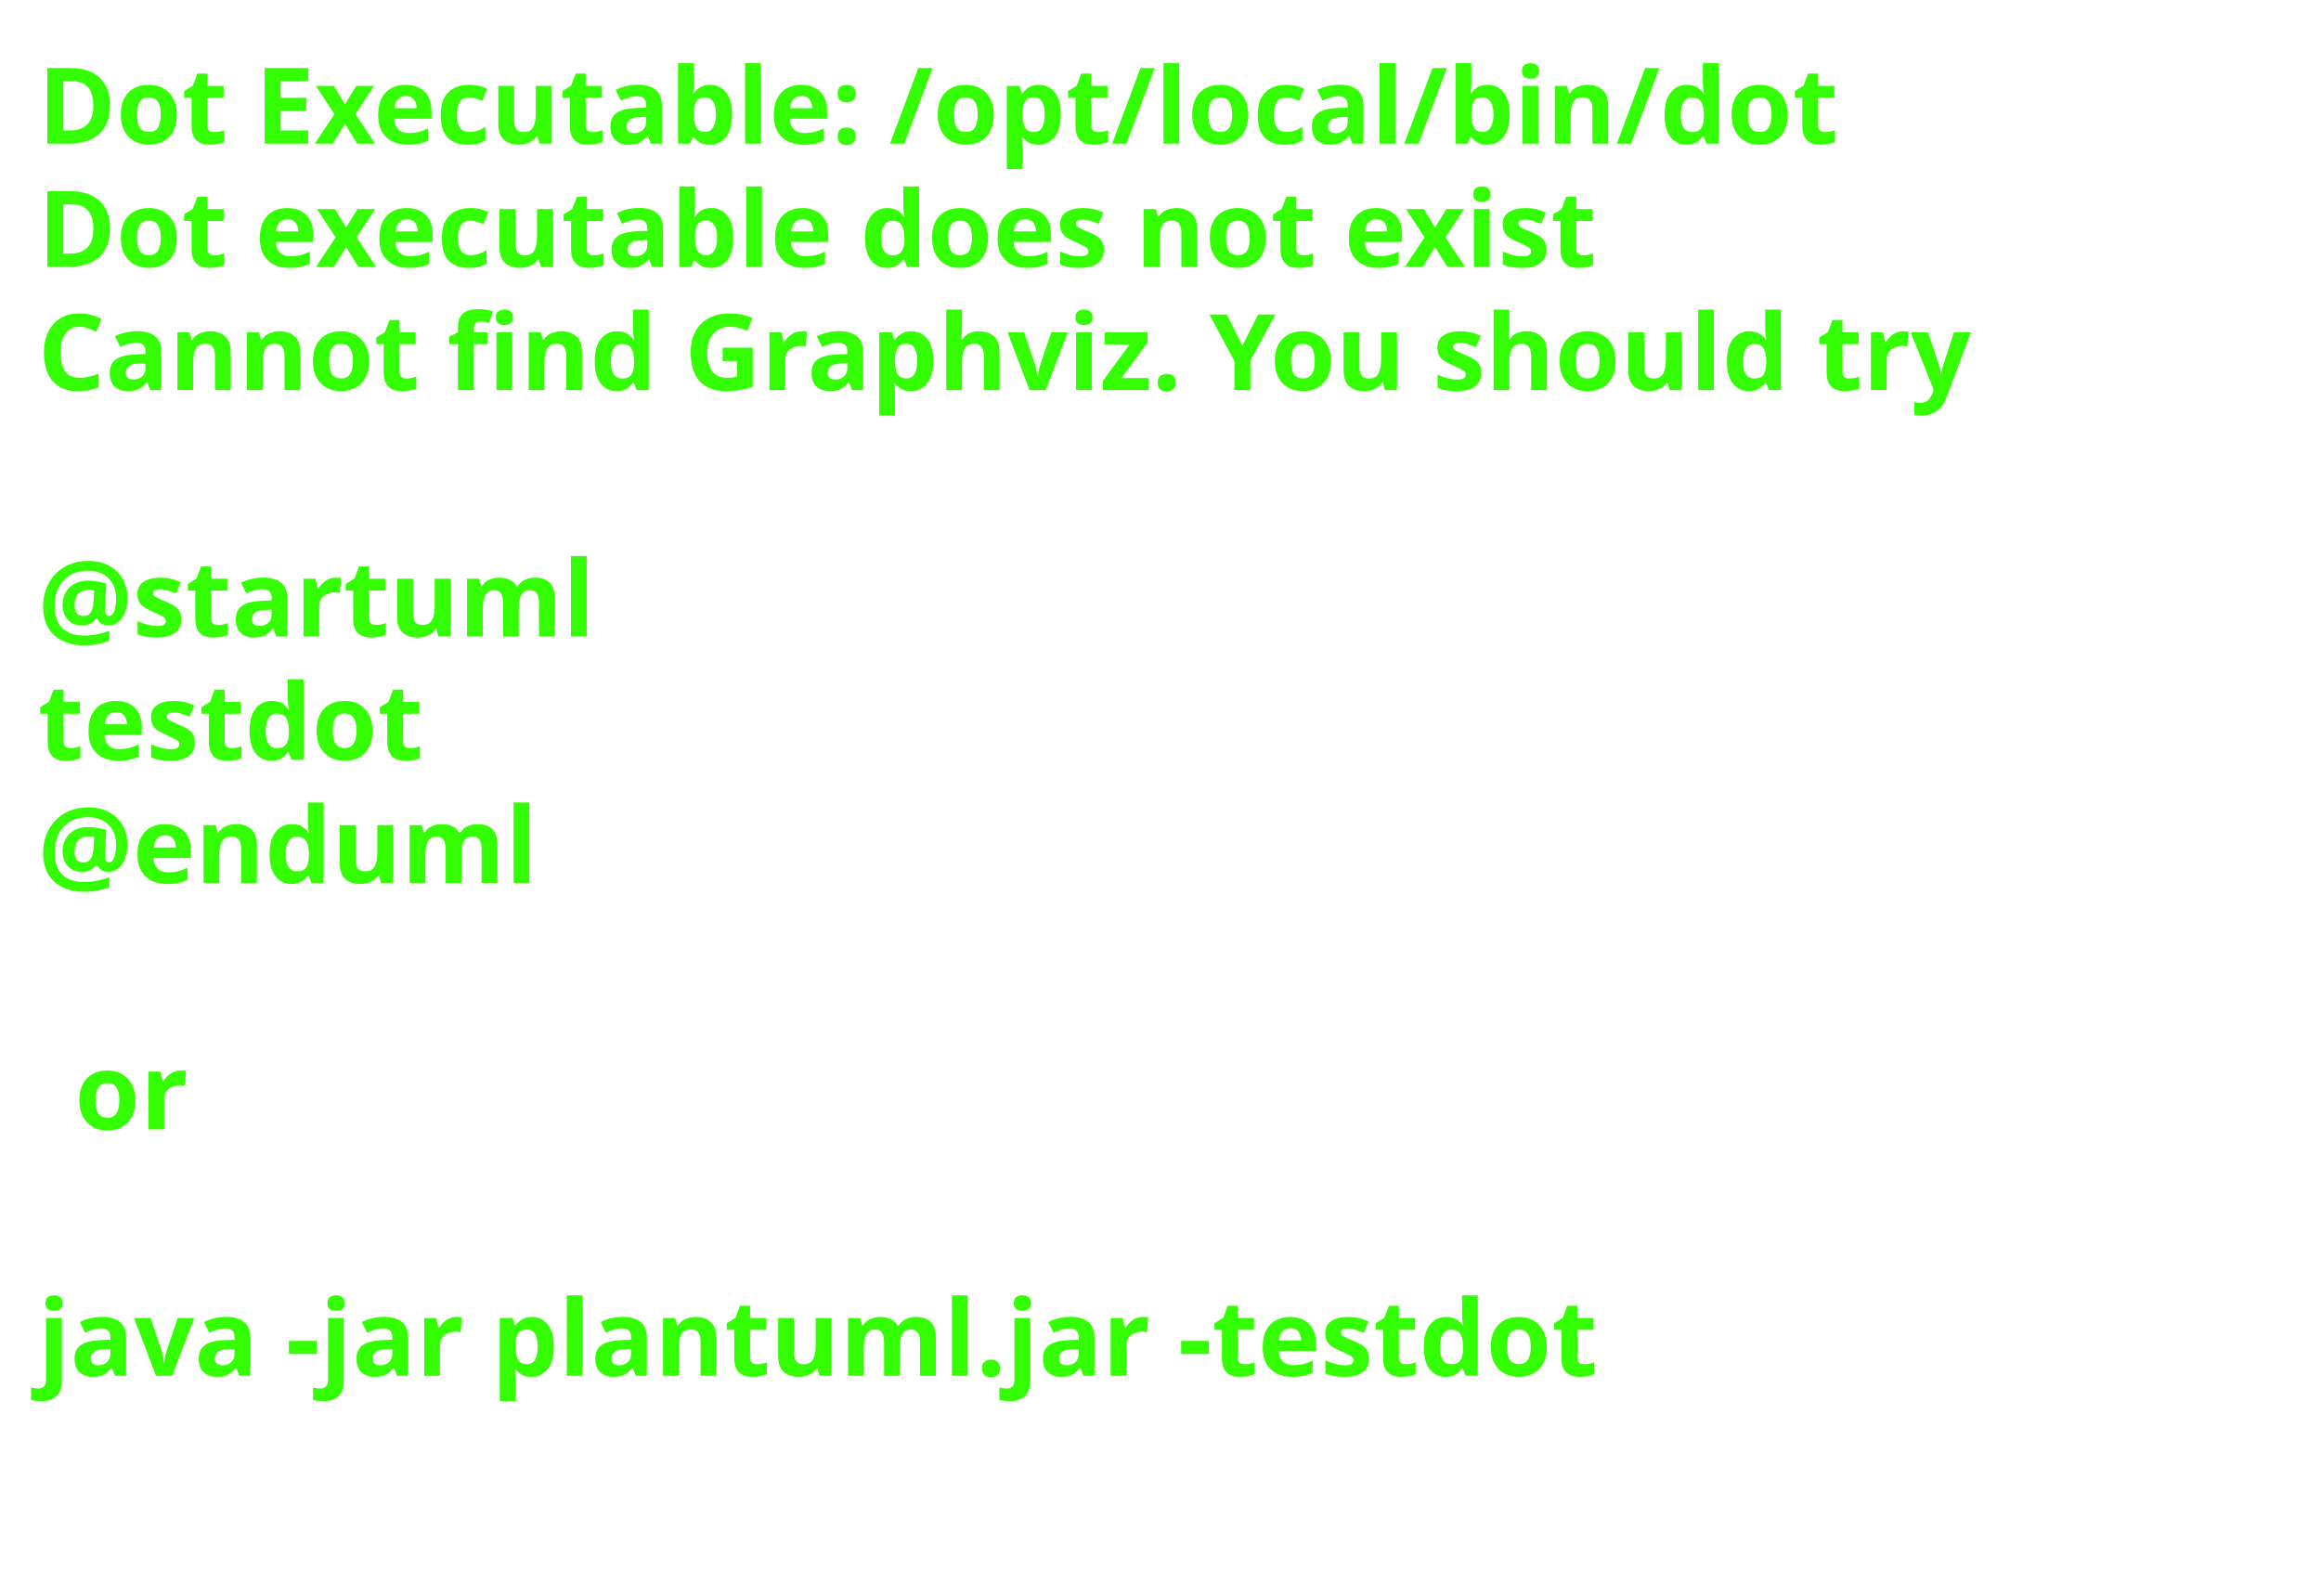
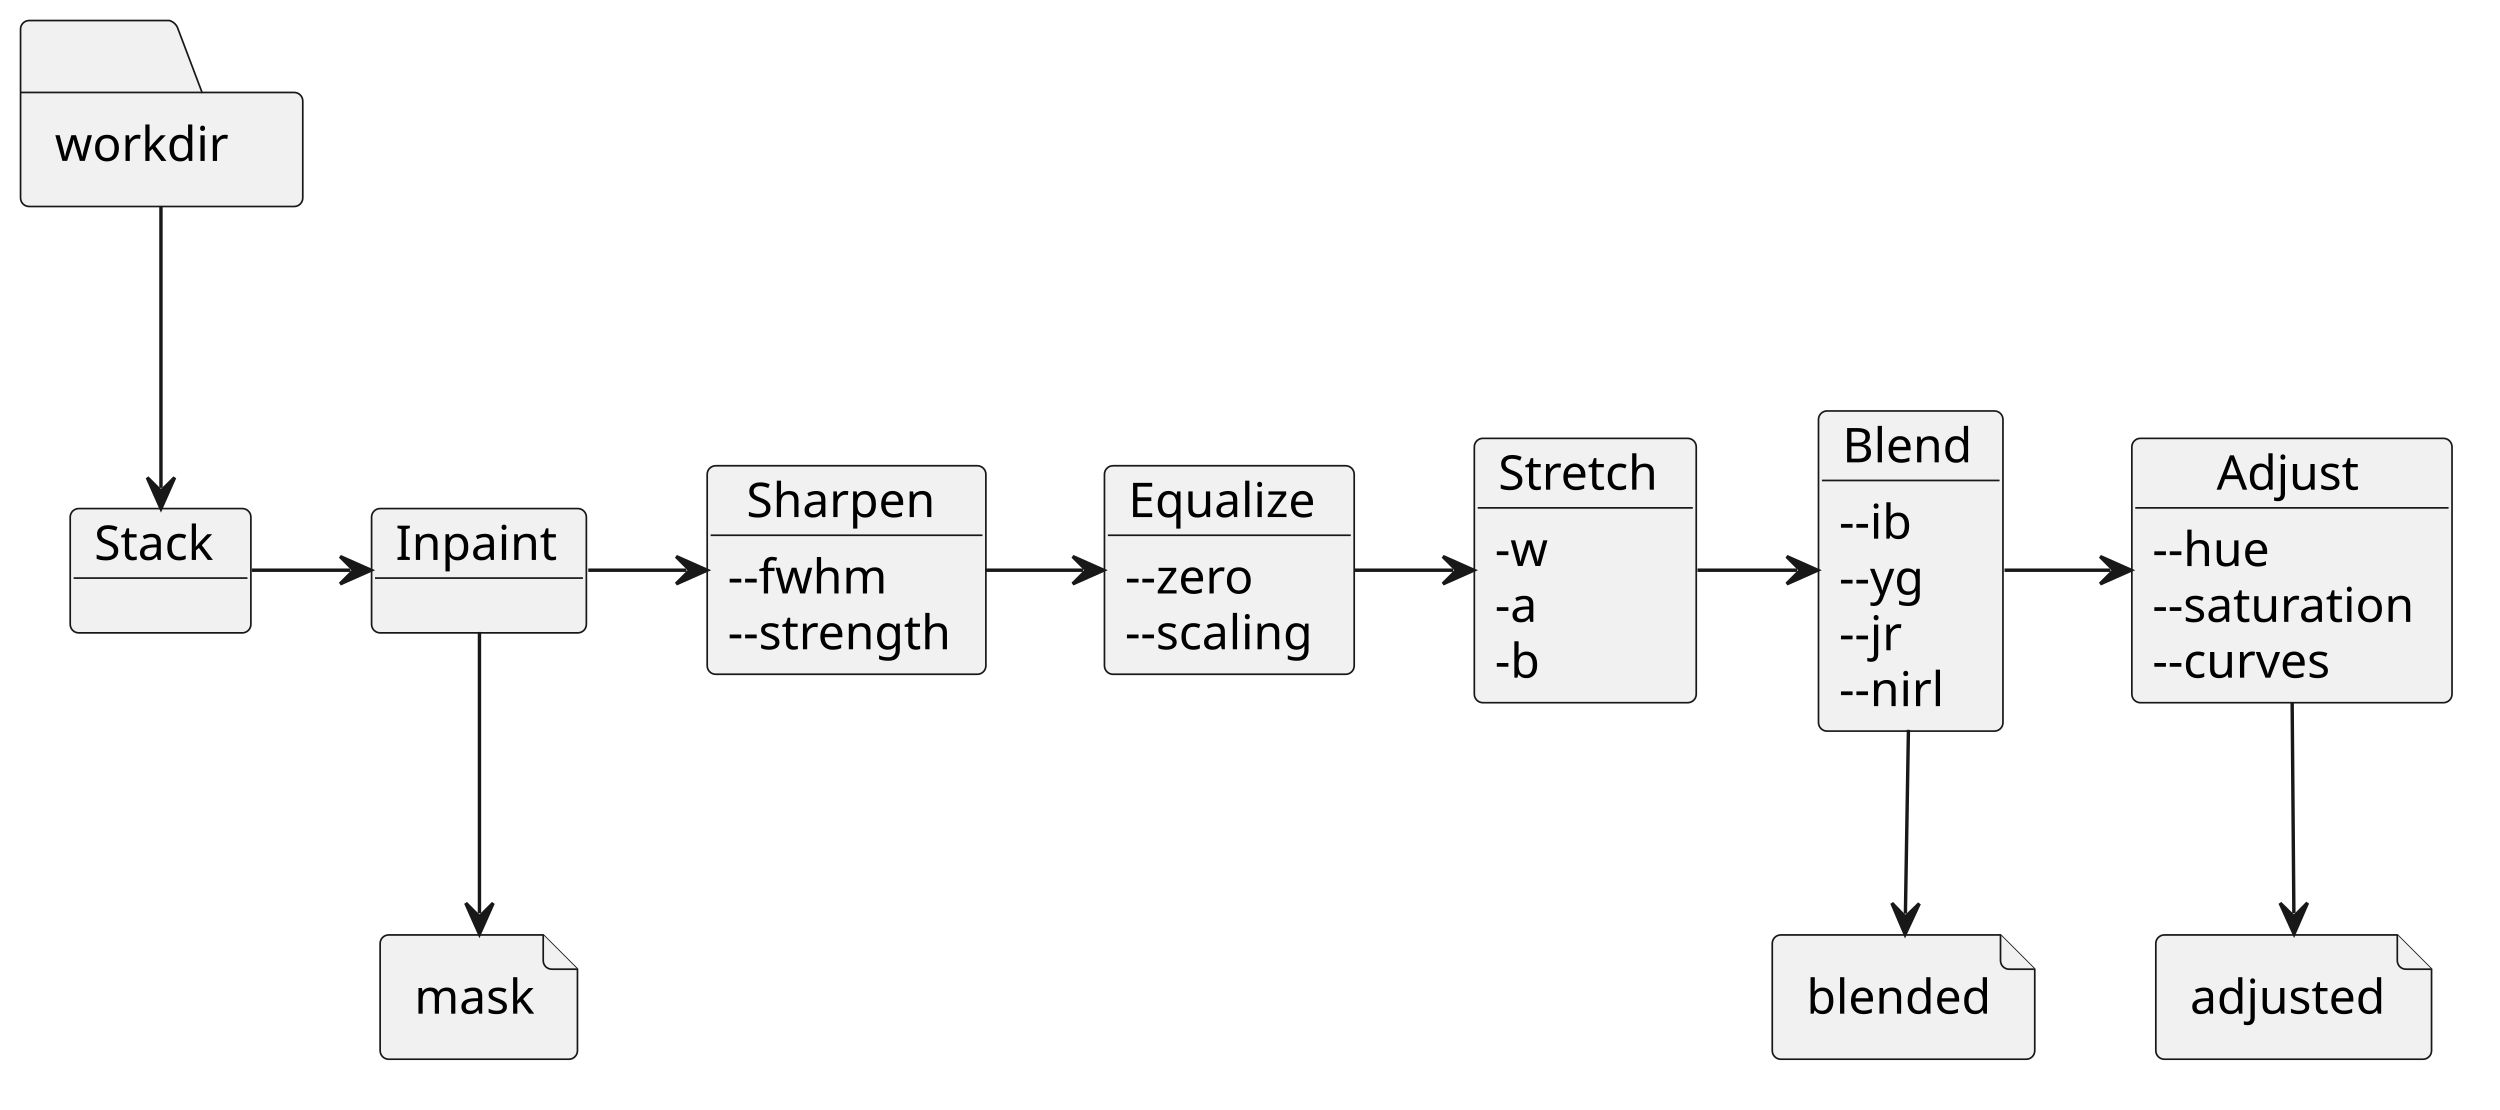
- <svg xmlns="http://www.w3.org/2000/svg" contentStyleType="text/css" data-diagram-type="CLASS" height="211px" preserveAspectRatio="none" style="width:307px;height:211px;" version="1.1" viewBox="0 0 307 211" width="307px" zoomAndPan="magnify">
+ <svg xmlns="http://www.w3.org/2000/svg" contentStyleType="text/css" data-diagram-type="CLASS" height="324px" preserveAspectRatio="none" style="width:730px;height:324px;" version="1.1" viewBox="0 0 730 324" width="730px" zoomAndPan="magnify">
  <defs />
  <g>
-     <text fill="#33FF02" font-family="sans-serif" font-size="14" font-weight="700" lengthAdjust="spacing" textLength="264.954" x="5" y="19">Dot Executable: /opt/local/bin/dot</text>
-     <text fill="#33FF02" font-family="sans-serif" font-size="14" font-weight="700" lengthAdjust="spacing" textLength="236.264" x="5" y="35.297">Dot executable does not exist</text>
-     <text fill="#33FF02" font-family="sans-serif" font-size="14" font-weight="700" lengthAdjust="spacing" textLength="291.587" x="5" y="51.594">Cannot find Graphviz. You should try</text>
-     <text fill="#33FF02" font-family="sans-serif" font-size="14" font-weight="700" lengthAdjust="spacing" textLength="4.874" x="5" y="67.891"> </text>
-     <text fill="#33FF02" font-family="sans-serif" font-size="14" font-weight="700" lengthAdjust="spacing" textLength="81.423" x="5" y="84.188">@startuml</text>
-     <text fill="#33FF02" font-family="sans-serif" font-size="14" font-weight="700" lengthAdjust="spacing" textLength="57.545" x="5" y="100.484">testdot</text>
-     <text fill="#33FF02" font-family="sans-serif" font-size="14" font-weight="700" lengthAdjust="spacing" textLength="72.837" x="5" y="116.781">@enduml</text>
-     <text fill="#33FF02" font-family="sans-serif" font-size="14" font-weight="700" lengthAdjust="spacing" textLength="4.874" x="5" y="133.078"> </text>
-     <text fill="#33FF02" font-family="sans-serif" font-size="14" font-weight="700" lengthAdjust="spacing" textLength="16.523" x="9.874" y="149.375">or</text>
-     <text fill="#33FF02" font-family="sans-serif" font-size="14" font-weight="700" lengthAdjust="spacing" textLength="4.874" x="5" y="165.672"> </text>
-     <text fill="#33FF02" font-family="sans-serif" font-size="14" font-weight="700" lengthAdjust="spacing" textLength="234.507" x="5" y="181.969">java -jar plantuml.jar -testdot</text>
-     <text fill="#33FF02" font-family="sans-serif" font-size="14" font-weight="700" lengthAdjust="spacing" textLength="4.874" x="5" y="198.266"> </text>
+     <g class="entity" data-qualified-name="workdir" data-source-line="3" id="ent0002">
+       <path d="M8.5,6 L49.5,6 A3.75,3.75 0 0 1 52,8.5 L59,27 L85.911,27 A2.5,2.5 0 0 1 88.411,29.5 L88.411,57.797 A2.5,2.5 0 0 1 85.911,60.297 L8.5,60.297 A2.5,2.5 0 0 1 6,57.797 L6,8.5 A2.5,2.5 0 0 1 8.5,6" fill="#F1F1F1" style="stroke:#181818;stroke-width:0.5;" />
+       <line style="stroke:#181818;stroke-width:0.5;" x1="6" x2="59" y1="27" y2="27" />
+       <text fill="#000000" font-family="sans-serif" font-size="14" lengthAdjust="spacing" textLength="52.411" x="16" y="46.995">workdir</text>
+     </g>
+     <g class="entity" data-qualified-name="mask" data-source-line="42" id="ent0017">
+       <path d="M111,275.5 L111,306.797 A2.5,2.5 0 0 0 113.5,309.297 L166.118,309.297 A2.5,2.5 0 0 0 168.618,306.797 L168.618,283 L158.618,273 L113.5,273 A2.5,2.5 0 0 0 111,275.5" fill="#F1F1F1" style="stroke:#181818;stroke-width:0.5;" />
+       <path d="M158.618,273 L158.618,280.5 A2.5,2.5 0 0 0 161.118,283 L168.618,283" fill="#F1F1F1" style="stroke:#181818;stroke-width:0.5;" />
+       <text fill="#000000" font-family="sans-serif" font-size="14" lengthAdjust="spacing" textLength="37.618" x="121" y="295.995">mask</text>
+     </g>
+     <g class="entity" data-qualified-name="blended" data-source-line="44" id="ent0018">
+       <path d="M517.5,275.5 L517.5,306.797 A2.5,2.5 0 0 0 520,309.297 L591.649,309.297 A2.5,2.5 0 0 0 594.149,306.797 L594.149,283 L584.149,273 L520,273 A2.5,2.5 0 0 0 517.5,275.5" fill="#F1F1F1" style="stroke:#181818;stroke-width:0.5;" />
+       <path d="M584.149,273 L584.149,280.5 A2.5,2.5 0 0 0 586.649,283 L594.149,283" fill="#F1F1F1" style="stroke:#181818;stroke-width:0.5;" />
+       <text fill="#000000" font-family="sans-serif" font-size="14" lengthAdjust="spacing" textLength="56.649" x="527.5" y="295.995">blended</text>
+     </g>
+     <g class="entity" data-qualified-name="adjusted" data-source-line="46" id="ent0019">
+       <path d="M629.5,275.5 L629.5,306.797 A2.5,2.5 0 0 0 632,309.297 L707.512,309.297 A2.5,2.5 0 0 0 710.012,306.797 L710.012,283 L700.012,273 L632,273 A2.5,2.5 0 0 0 629.5,275.5" fill="#F1F1F1" style="stroke:#181818;stroke-width:0.5;" />
+       <path d="M700.012,273 L700.012,280.5 A2.5,2.5 0 0 0 702.512,283 L710.012,283" fill="#F1F1F1" style="stroke:#181818;stroke-width:0.5;" />
+       <text fill="#000000" font-family="sans-serif" font-size="14" lengthAdjust="spacing" textLength="60.512" x="639.5" y="295.995">adjusted</text>
+     </g>
+     <g class="entity" data-qualified-name="Stack" data-source-line="5" id="ent0003">
+       <rect fill="#F1F1F1" height="36.297" rx="2.5" ry="2.5" style="stroke:#181818;stroke-width:0.5;" width="52.76" x="20.5" y="148.5" />
+       <text fill="#000000" font-family="sans-serif" font-size="14" lengthAdjust="spacing" textLength="38.76" x="27.5" y="163.495">Stack</text>
+       <line style="stroke:#181818;stroke-width:0.5;" x1="21.5" x2="72.26" y1="168.797" y2="168.797" />
+     </g>
+     <g class="entity" data-qualified-name="Inpaint" data-source-line="7" id="ent0004">
+       <rect fill="#F1F1F1" height="36.297" rx="2.5" ry="2.5" style="stroke:#181818;stroke-width:0.5;" width="62.72" x="108.5" y="148.5" />
+       <text fill="#000000" font-family="sans-serif" font-size="14" lengthAdjust="spacing" textLength="48.72" x="115.5" y="163.495">Inpaint</text>
+       <line style="stroke:#181818;stroke-width:0.5;" x1="109.5" x2="170.22" y1="168.797" y2="168.797" />
+     </g>
+     <g class="entity" data-qualified-name="Sharpen" data-source-line="9" id="ent0005">
+       <rect fill="#F1F1F1" height="60.891" rx="2.5" ry="2.5" style="stroke:#181818;stroke-width:0.5;" width="81.378" x="206.5" y="136" />
+       <text fill="#000000" font-family="sans-serif" font-size="14" lengthAdjust="spacing" textLength="58.468" x="217.955" y="150.995">Sharpen</text>
+       <line style="stroke:#181818;stroke-width:0.5;" x1="207.5" x2="286.878" y1="156.297" y2="156.297" />
+       <text fill="#000000" font-family="sans-serif" font-size="14" lengthAdjust="spacing" textLength="48.993" x="212.5" y="173.292">--fwhm</text>
+       <text fill="#000000" font-family="sans-serif" font-size="14" lengthAdjust="spacing" textLength="69.378" x="212.5" y="189.589">--strength</text>
+     </g>
+     <g class="entity" data-qualified-name="Equalize" data-source-line="13" id="ent0006">
+       <rect fill="#F1F1F1" height="60.891" rx="2.5" ry="2.5" style="stroke:#181818;stroke-width:0.5;" width="72.926" x="322.5" y="136" />
+       <text fill="#000000" font-family="sans-serif" font-size="14" lengthAdjust="spacing" textLength="58.926" x="329.5" y="150.995">Equalize</text>
+       <line style="stroke:#181818;stroke-width:0.5;" x1="323.5" x2="394.426" y1="156.297" y2="156.297" />
+       <text fill="#000000" font-family="sans-serif" font-size="14" lengthAdjust="spacing" textLength="40.387" x="328.5" y="173.292">--zero</text>
+       <text fill="#000000" font-family="sans-serif" font-size="14" lengthAdjust="spacing" textLength="59.213" x="328.5" y="189.589">--scaling</text>
+     </g>
+     <g class="entity" data-qualified-name="Stretch" data-source-line="17" id="ent0007">
+       <rect fill="#F1F1F1" height="77.188" rx="2.5" ry="2.5" style="stroke:#181818;stroke-width:0.5;" width="64.805" x="430.5" y="128" />
+       <text fill="#000000" font-family="sans-serif" font-size="14" lengthAdjust="spacing" textLength="50.805" x="437.5" y="142.995">Stretch</text>
+       <line style="stroke:#181818;stroke-width:0.5;" x1="431.5" x2="494.305" y1="148.297" y2="148.297" />
+       <text fill="#000000" font-family="sans-serif" font-size="14" lengthAdjust="spacing" textLength="16.502" x="436.5" y="165.292">-w</text>
+       <text fill="#000000" font-family="sans-serif" font-size="14" lengthAdjust="spacing" textLength="13.631" x="436.5" y="181.589">-a</text>
+       <text fill="#000000" font-family="sans-serif" font-size="14" lengthAdjust="spacing" textLength="13.938" x="436.5" y="197.886">-b</text>
+     </g>
+     <g class="entity" data-qualified-name="Blend" data-source-line="22" id="ent0008">
+       <rect fill="#F1F1F1" height="93.484" rx="2.5" ry="2.5" style="stroke:#181818;stroke-width:0.5;" width="53.867" x="531" y="120" />
+       <text fill="#000000" font-family="sans-serif" font-size="14" lengthAdjust="spacing" textLength="39.867" x="538" y="134.995">Blend</text>
+       <line style="stroke:#181818;stroke-width:0.5;" x1="532" x2="583.867" y1="140.297" y2="140.297" />
+       <text fill="#000000" font-family="sans-serif" font-size="14" lengthAdjust="spacing" textLength="22.88" x="537" y="157.292">--ib</text>
+       <text fill="#000000" font-family="sans-serif" font-size="14" lengthAdjust="spacing" textLength="27.275" x="537" y="173.589">--yg</text>
+       <text fill="#000000" font-family="sans-serif" font-size="14" lengthAdjust="spacing" textLength="19.749" x="537" y="189.886">--jr</text>
+       <text fill="#000000" font-family="sans-serif" font-size="14" lengthAdjust="spacing" textLength="32.512" x="537" y="206.183">--nirl</text>
+     </g>
+     <g class="entity" data-qualified-name="Adjust" data-source-line="28" id="ent0009">
+       <rect fill="#F1F1F1" height="77.188" rx="2.5" ry="2.5" style="stroke:#181818;stroke-width:0.5;" width="93.491" x="622.5" y="128" />
+       <text fill="#000000" font-family="sans-serif" font-size="14" lengthAdjust="spacing" textLength="44.01" x="647.241" y="142.995">Adjust</text>
+       <line style="stroke:#181818;stroke-width:0.5;" x1="623.5" x2="714.991" y1="148.297" y2="148.297" />
+       <text fill="#000000" font-family="sans-serif" font-size="14" lengthAdjust="spacing" textLength="36.463" x="628.5" y="165.292">--hue</text>
+       <text fill="#000000" font-family="sans-serif" font-size="14" lengthAdjust="spacing" textLength="81.491" x="628.5" y="181.589">--saturation</text>
+       <text fill="#000000" font-family="sans-serif" font-size="14" lengthAdjust="spacing" textLength="56.622" x="628.5" y="197.886">--curves</text>
+     </g>
+     <g class="link" data-entity-1="ent0002" data-entity-2="ent0003" data-link-type="dependency" data-source-line="34" id="lnk10">
+       <path codeLine="34" d="M47,60.29 C47,86.53 47,120.06 47,142.45" fill="none" id="workdir-to-Stack" style="stroke:#181818;stroke-width:1;" />
+       <polygon fill="#181818" points="47,148.45,51,139.45,47,143.45,43,139.45,47,148.45" style="stroke:#181818;stroke-width:1;" />
+     </g>
+     <g class="link" data-entity-1="ent0003" data-entity-2="ent0004" data-link-type="dependency" data-source-line="35" id="lnk11">
+       <path codeLine="35" d="M73.52,166.5 C85.12,166.5 90.72,166.5 102.32,166.5" fill="none" id="Stack-to-Inpaint" style="stroke:#181818;stroke-width:1;" />
+       <polygon fill="#181818" points="108.32,166.5,99.32,162.5,103.32,166.5,99.32,170.5,108.32,166.5" style="stroke:#181818;stroke-width:1;" />
+     </g>
+     <g class="link" data-entity-1="ent0004" data-entity-2="ent0005" data-link-type="dependency" data-source-line="36" id="lnk12">
+       <path codeLine="36" d="M171.77,166.5 C183.33,166.5 188.88,166.5 200.44,166.5" fill="none" id="Inpaint-to-Sharpen" style="stroke:#181818;stroke-width:1;" />
+       <polygon fill="#181818" points="206.44,166.5,197.44,162.5,201.44,166.5,197.44,170.5,206.44,166.5" style="stroke:#181818;stroke-width:1;" />
+     </g>
+     <g class="link" data-entity-1="ent0005" data-entity-2="ent0006" data-link-type="dependency" data-source-line="37" id="lnk13">
+       <path codeLine="37" d="M287.69,166.5 C299.2,166.5 304.72,166.5 316.23,166.5" fill="none" id="Sharpen-to-Equalize" style="stroke:#181818;stroke-width:1;" />
+       <polygon fill="#181818" points="322.23,166.5,313.23,162.5,317.23,166.5,313.23,170.5,322.23,166.5" style="stroke:#181818;stroke-width:1;" />
+     </g>
+     <g class="link" data-entity-1="ent0006" data-entity-2="ent0007" data-link-type="dependency" data-source-line="38" id="lnk14">
+       <path codeLine="38" d="M395.56,166.5 C407.15,166.5 412.74,166.5 424.33,166.5" fill="none" id="Equalize-to-Stretch" style="stroke:#181818;stroke-width:1;" />
+       <polygon fill="#181818" points="430.33,166.5,421.33,162.5,425.33,166.5,421.33,170.5,430.33,166.5" style="stroke:#181818;stroke-width:1;" />
+     </g>
+     <g class="link" data-entity-1="ent0007" data-entity-2="ent0008" data-link-type="dependency" data-source-line="39" id="lnk15">
+       <path codeLine="39" d="M495.66,166.5 C507.35,166.5 513.04,166.5 524.72,166.5" fill="none" id="Stretch-to-Blend" style="stroke:#181818;stroke-width:1;" />
+       <polygon fill="#181818" points="530.72,166.5,521.72,162.5,525.72,166.5,521.72,170.5,530.72,166.5" style="stroke:#181818;stroke-width:1;" />
+     </g>
+     <g class="link" data-entity-1="ent0008" data-entity-2="ent0009" data-link-type="dependency" data-source-line="40" id="lnk16">
+       <path codeLine="40" d="M585.32,166.5 C597.63,166.5 603.94,166.5 616.25,166.5" fill="none" id="Blend-to-Adjust" style="stroke:#181818;stroke-width:1;" />
+       <polygon fill="#181818" points="622.25,166.5,613.25,162.5,617.25,166.5,613.25,170.5,622.25,166.5" style="stroke:#181818;stroke-width:1;" />
+     </g>
+     <g class="link" data-entity-1="ent0004" data-entity-2="ent0017" data-link-type="dependency" data-source-line="49" id="lnk20">
+       <path codeLine="49" d="M140,184.53 C140,207.81 140,243.31 140,266.72" fill="none" id="Inpaint-to-mask" style="stroke:#181818;stroke-width:1;" />
+       <polygon fill="#181818" points="140,272.72,144,263.72,140,267.72,136,263.72,140,272.72" style="stroke:#181818;stroke-width:1;" />
+     </g>
+     <g class="link" data-entity-1="ent0008" data-entity-2="ent0018" data-link-type="dependency" data-source-line="50" id="lnk21">
+       <path codeLine="50" d="M557.26,213.11 C556.92,233.93 556.627,251.331 556.377,266.791" fill="none" id="Blend-to-blended" style="stroke:#181818;stroke-width:1;" />
+       <polygon fill="#181818" points="556.28,272.79,560.425,263.856,556.361,267.791,552.426,263.726,556.28,272.79" style="stroke:#181818;stroke-width:1;" />
+     </g>
+     <g class="link" data-entity-1="ent0009" data-entity-2="ent0019" data-link-type="dependency" data-source-line="51" id="lnk22">
+       <path codeLine="51" d="M669.31,205.25 C669.49,227.75 669.672,249.23 669.812,266.68" fill="none" id="Adjust-to-adjusted" style="stroke:#181818;stroke-width:1;" />
+       <polygon fill="#181818" points="669.86,272.68,673.788,263.648,669.82,267.68,665.788,263.712,669.86,272.68" style="stroke:#181818;stroke-width:1;" />
+     </g>
  </g>
</svg>
